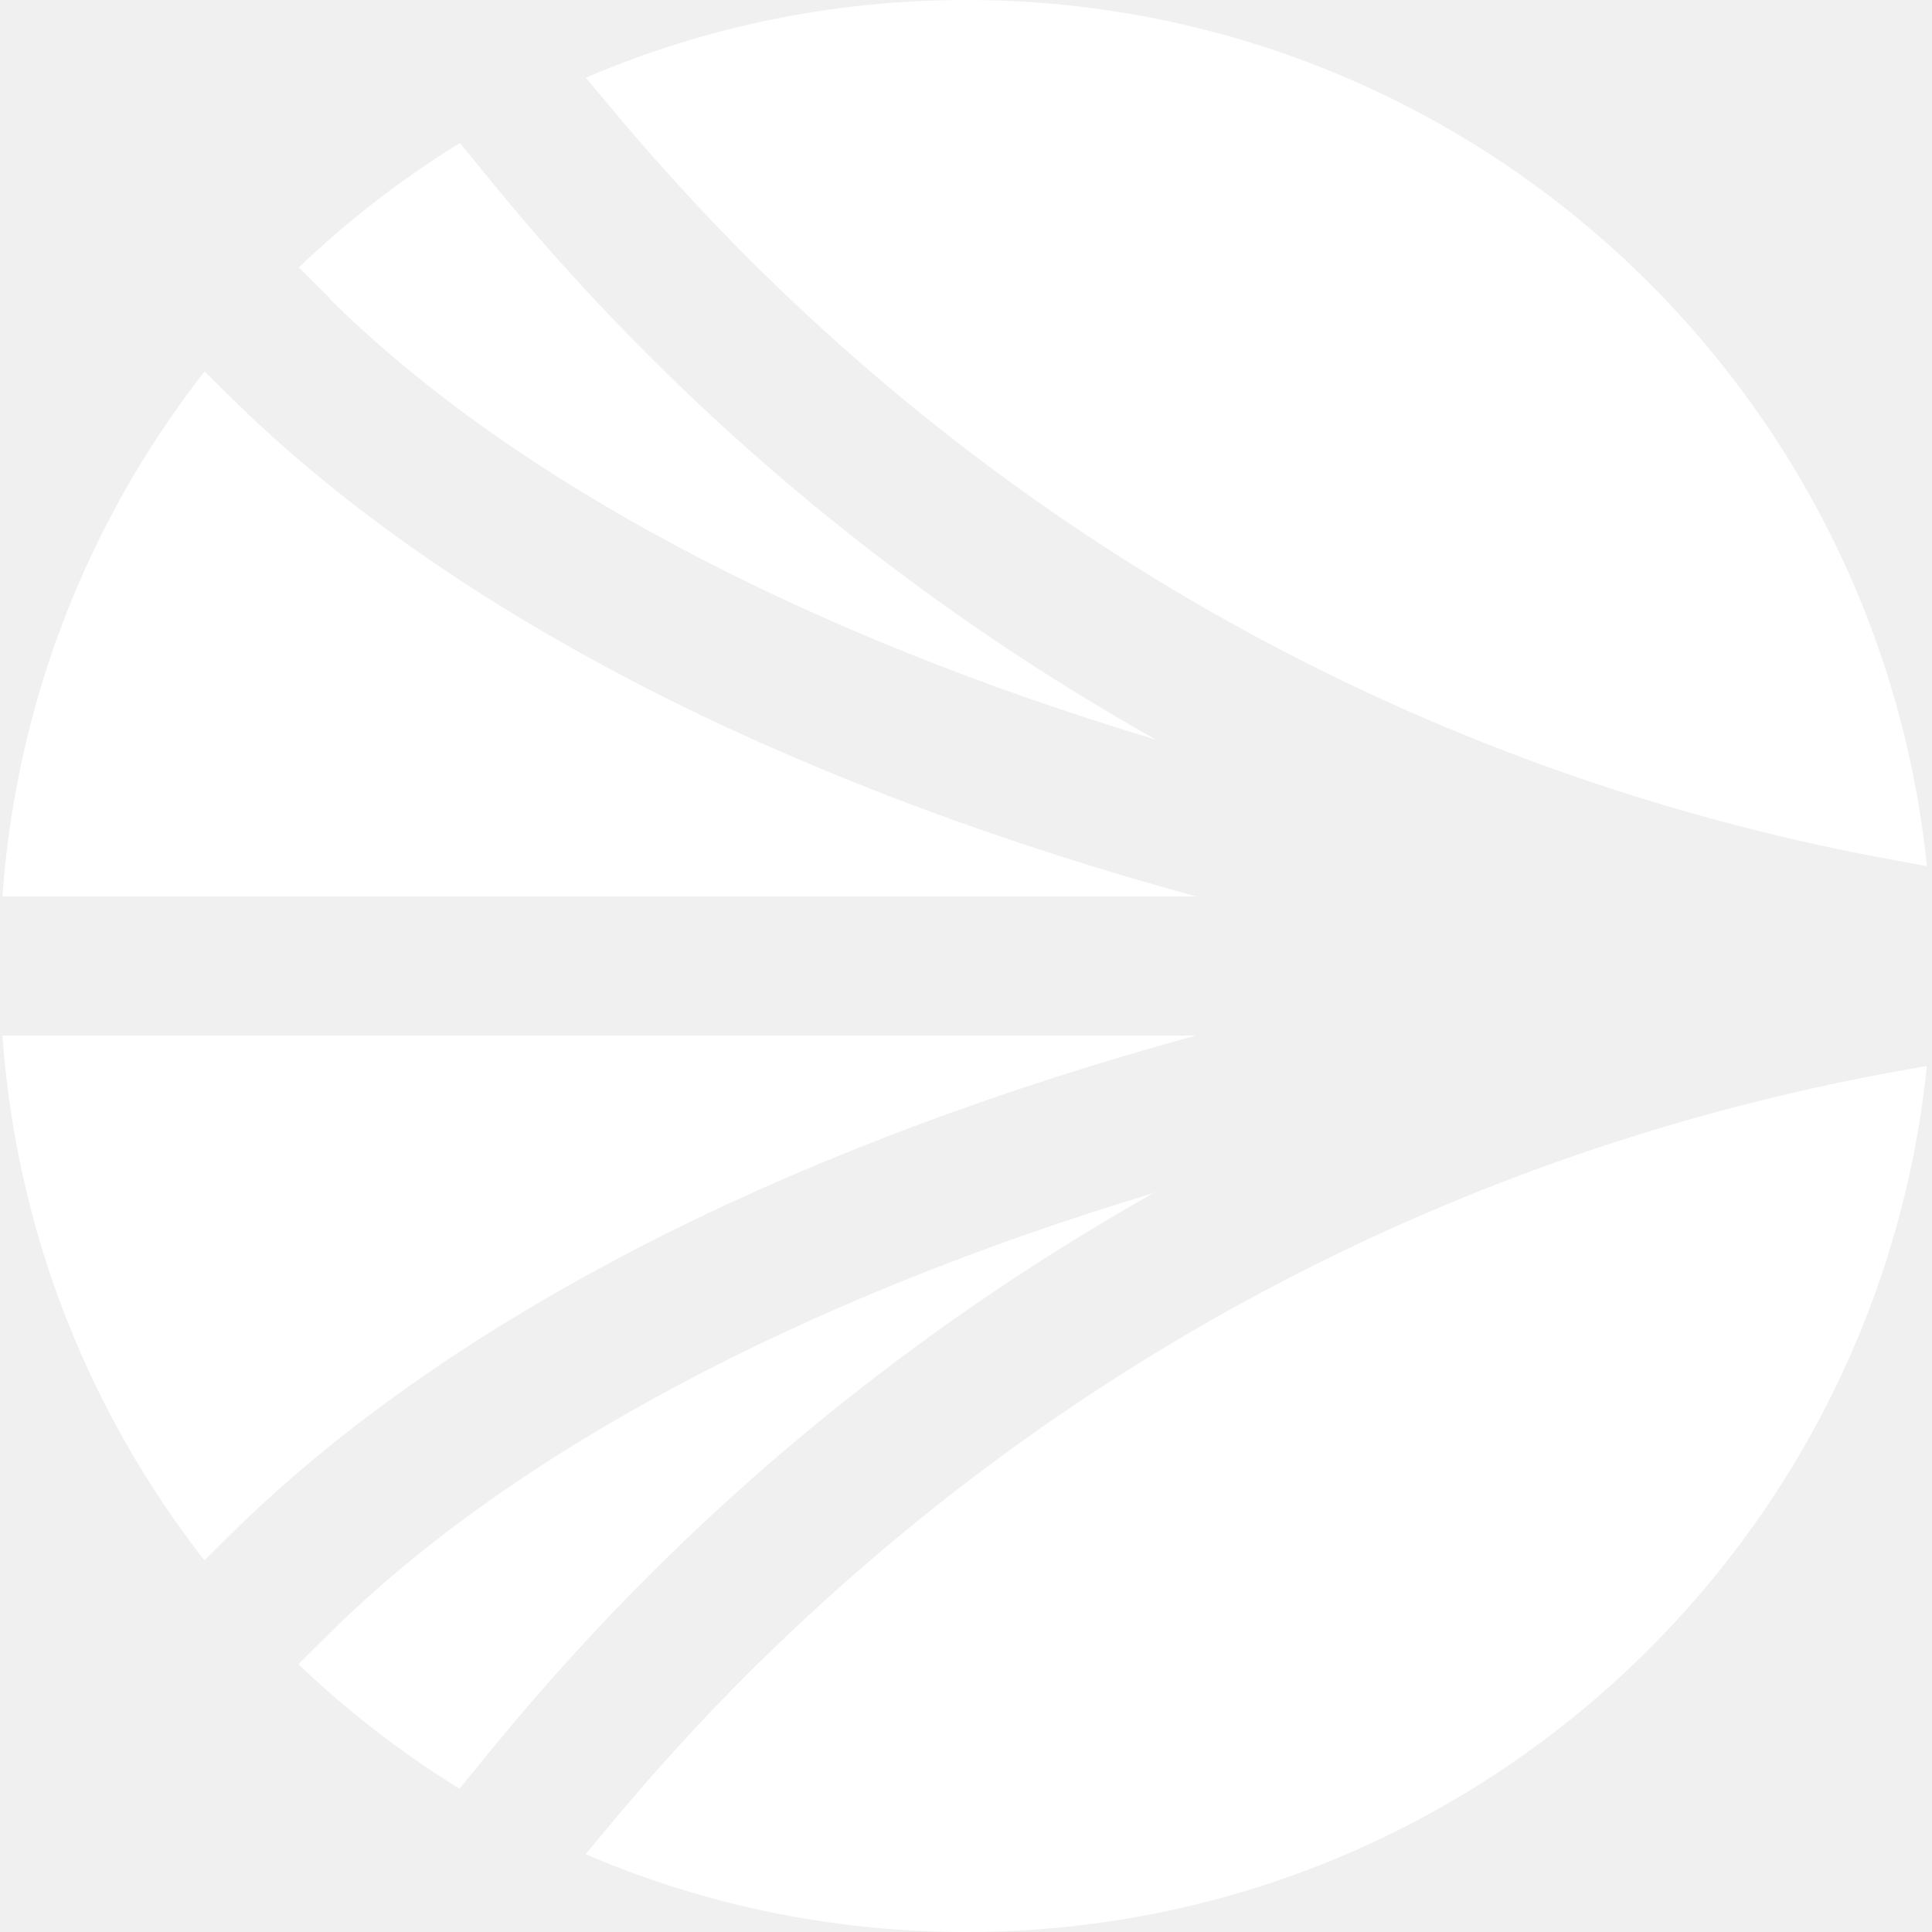
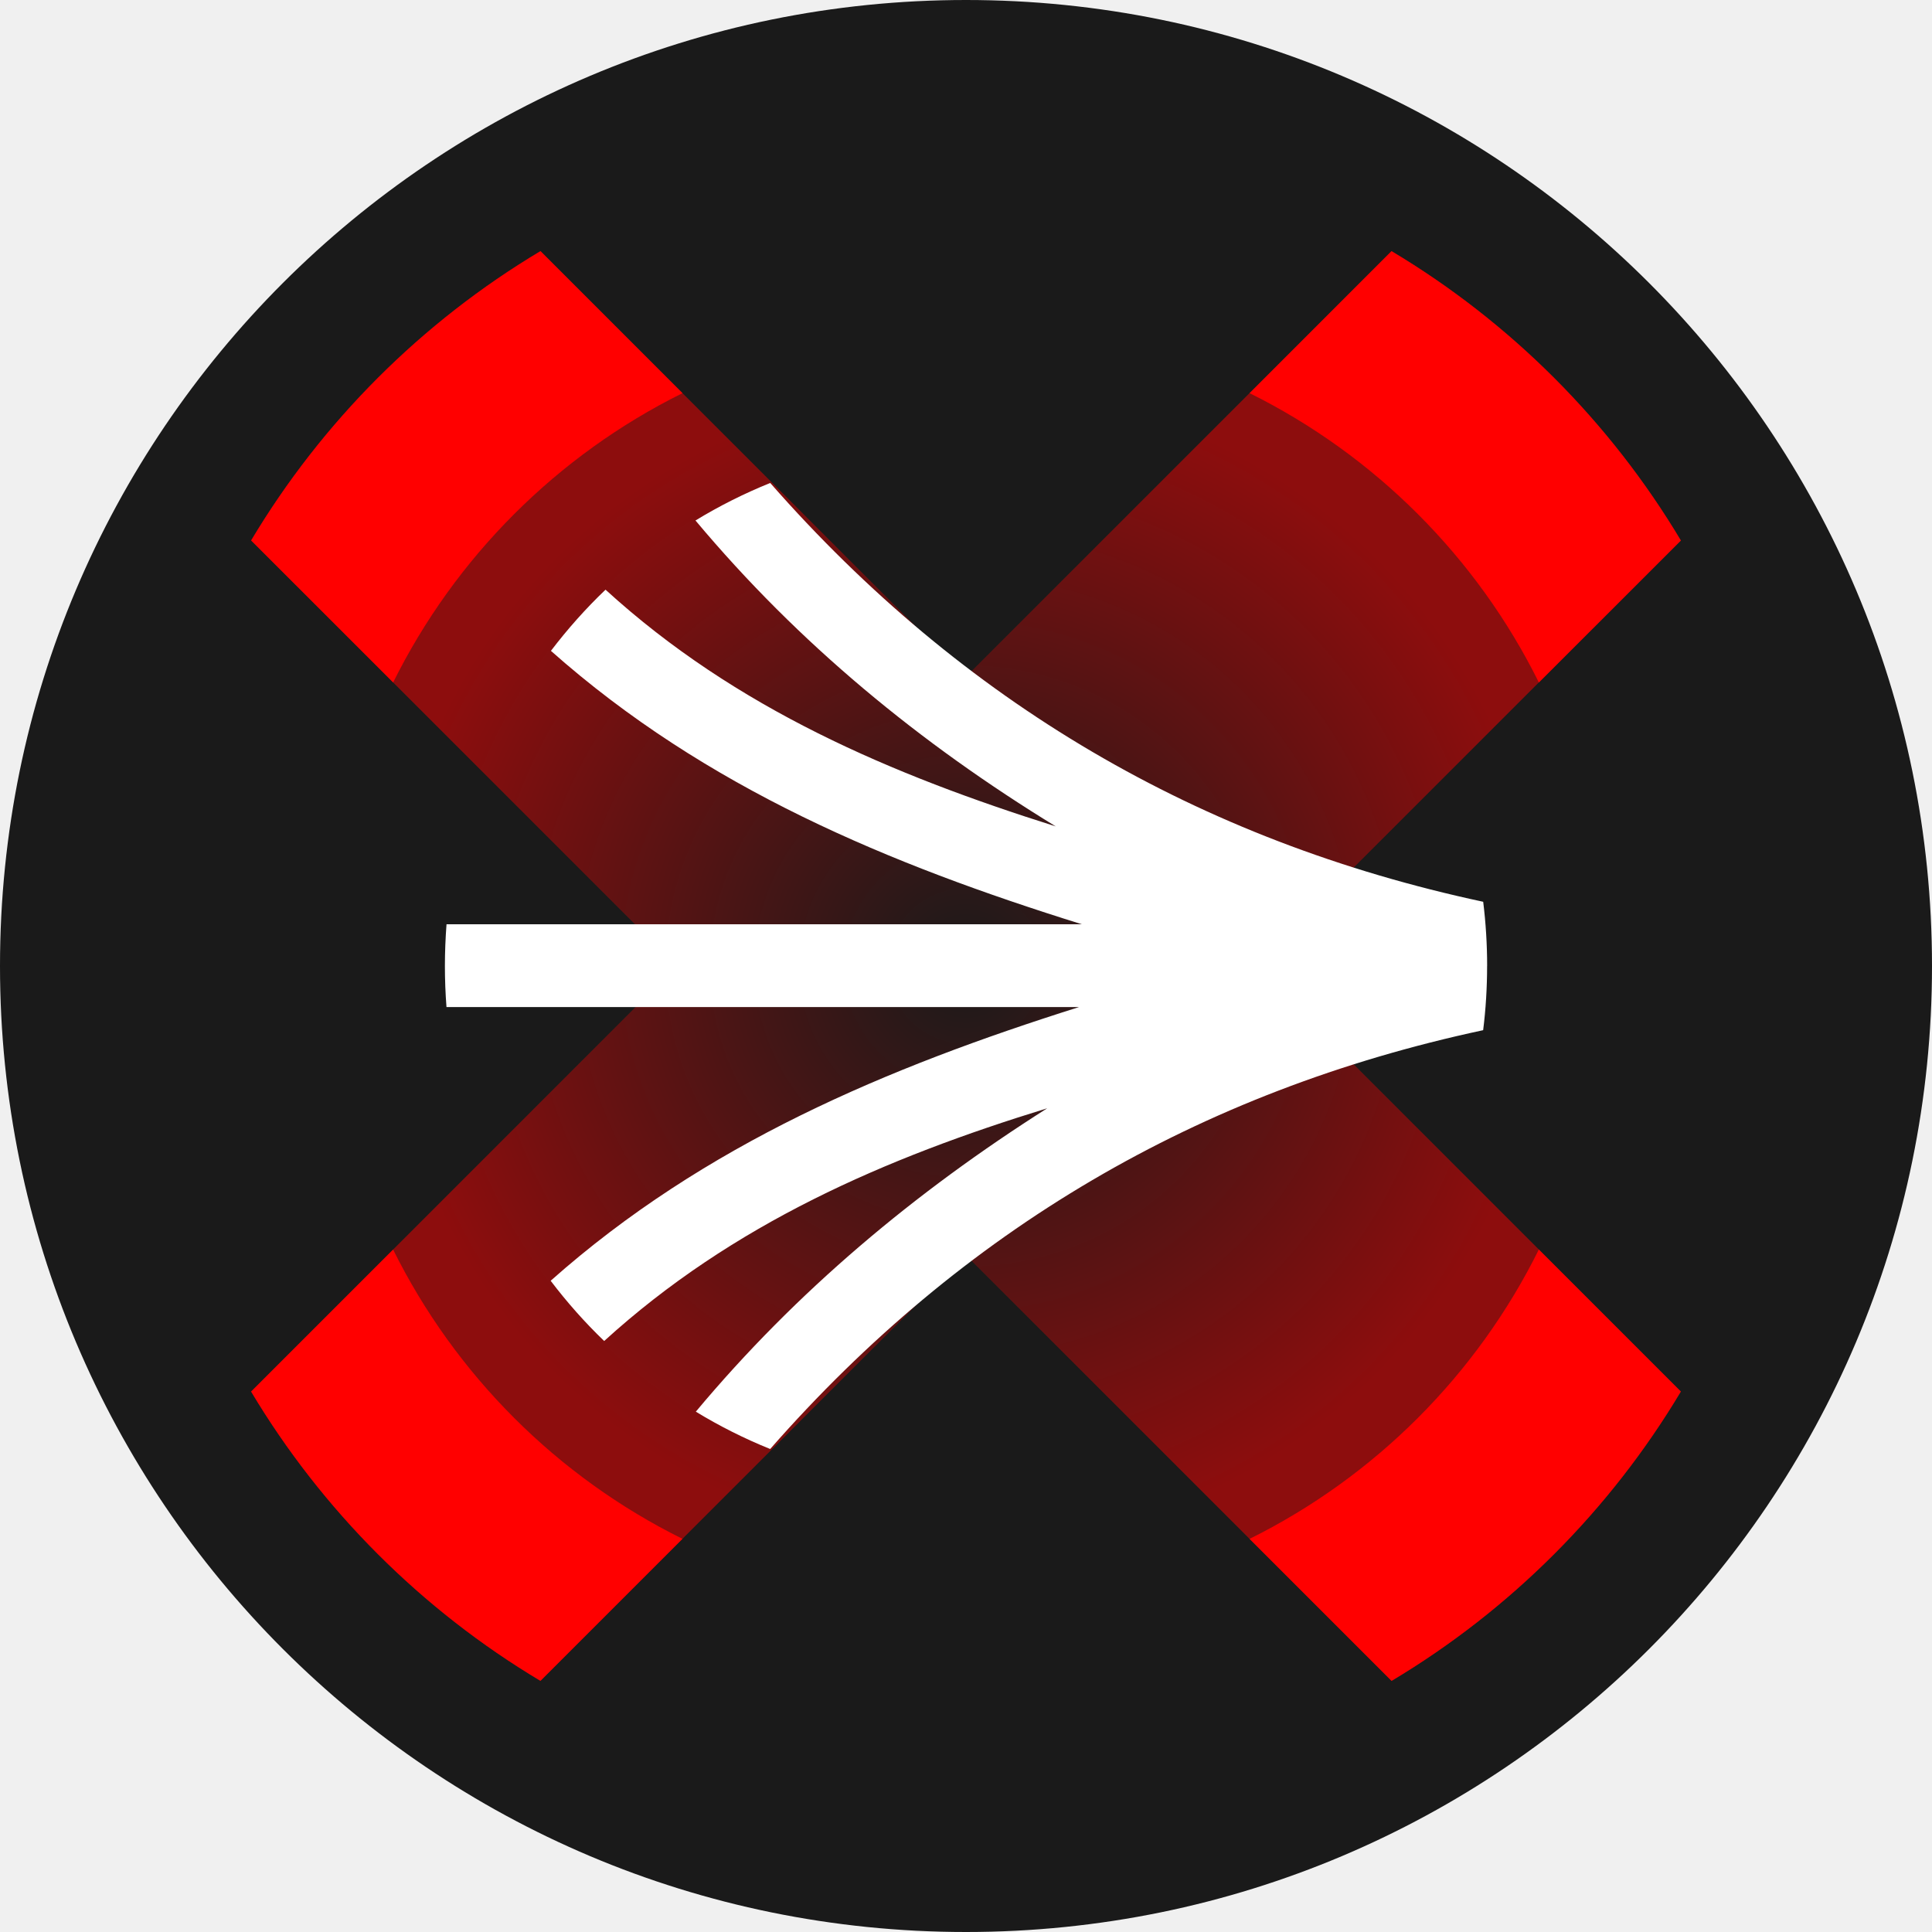
- <svg xmlns="http://www.w3.org/2000/svg" viewBox="0 0 500 500">
+ <svg xmlns="http://www.w3.org/2000/svg" id="Layer_1" data-name="Layer 1" viewBox="0 0 500 500">
  <defs>
-     <clipPath id="a">
-       <circle cx="250" cy="250" r="250" fill="none" />
+     <style>
+       .cls-1 {
+         fill: none;
+       }
+ 
+       .cls-2 {
+         fill: url(#radial-gradient);
+         opacity: .5;
+       }
+ 
+       .cls-3 {
+         fill: #fff;
+       }
+ 
+       .cls-4 {
+         fill: red;
+       }
+ 
+       .cls-5 {
+         fill: #1a1a1a;
+       }
+     </style>
+     <clipPath id="clippath">
+       <rect class="cls-1" y="913" width="500" height="500" />
    </clipPath>
+     <radialGradient id="radial-gradient" cx="250" cy="250" fx="250" fy="250" r="185" gradientUnits="userSpaceOnUse">
+       <stop offset="0" stop-color="#1a1a1a" />
+       <stop offset=".81" stop-color="red" />
+     </radialGradient>
  </defs>
-   <g clip-path="url(#a)">
-     <path fill="#fff" d="M85.3 77.3c47.2 46.8 122.6 86.7 213.8 114.1-47.6-26.8-91.8-60.1-130.4-98.6a588.98 588.98 0 0 1-41.1-45.3l-9-11c-15.1 9.2-29.1 20.1-41.8 32.2l8.6 8.5ZM-.5 268c3.7 51.3 22.8 98.3 52.8 136.4l7.8-7.7c29.2-28.8 67.3-55 113.2-77.9 40.3-20 86.4-37.2 136.2-50.8H-.5Zm299.6 40.6C207.9 336 132.5 375.9 85.3 422.7l-8.6 8.5c12.8 12.1 26.8 23 41.8 32.2l9-11c12.9-15.7 26.7-31 41.1-45.3 38.6-38.5 82.8-71.8 130.4-98.6ZM157.2 26.8c11.7 14.1 24.1 27.7 37 40.6 81.6 81.3 184.4 135.1 297.1 155.4l9.2 1.7C487.6 98.2 380.5-.5 250.3-.5s-68.6 7.2-99 20.2l5.9 7.1ZM309.6 232c-49.8-13.6-95.9-30.8-136.2-50.8-45.9-22.9-83.9-49.1-113.2-77.9l-7.8-7.7C22.4 133.7 3.2 180.7-.5 232h310Zm181.6 45.2c-112.7 20.4-215.4 74.1-297.1 155.4-13 12.9-25.4 26.6-37 40.6l-5.9 7.1c30.4 13 63.8 20.2 99 20.2 130.2 0 237.3-98.6 250.2-224.9l-9.2 1.6Z" />
-   </g>
+   <circle class="cls-5" cx="250" cy="250" r="250" />
+   <path class="cls-2" d="M324.87,249.99l110.13,110.13c-18.35,30.73-44.14,56.52-74.87,74.88l-110.13-110.13-110.14,110.13c-30.72-18.35-56.52-44.15-74.87-74.87l110.13-110.14-110.13-110.13c18.36-30.73,44.15-56.52,74.88-74.87l110.13,110.13,110.12-110.13c30.73,18.35,56.53,44.15,74.88,74.88l-110.13,110.12Z" />
+   <path class="cls-3" d="M384.86,250c0,5.62-.34,11.17-1.02,16.61-73.59,15.76-134.75,51.66-184.52,108.39-6.7-2.7-13.13-5.94-19.24-9.66,26.05-31.19,56.75-56.84,90.94-78.52-41.84,12.85-81.36,29.91-114.66,60.23-5.01-4.82-9.63-10.03-13.85-15.59,39.84-35.38,87.14-55.18,136.74-70.83H115.55c-.27-3.51-.41-7.06-.41-10.64s.15-7.23.42-10.79h164.42c-49.71-15.51-97.32-35.19-137.4-70.76,4.3-5.65,9.02-10.95,14.13-15.83,33.8,30.84,74.15,47.9,116.52,61.26-35.02-21.44-66.39-47.11-93.24-79.17,6.14-3.74,12.61-6.99,19.34-9.71,49.77,56.73,110.93,92.63,184.52,108.39.67,5.44,1.02,10.98,1.02,16.61Z" />
+   <path class="cls-4" d="M176.62,398.25l-36.75,36.75c-30.72-18.35-56.52-44.16-74.88-74.86l36.75-36.75c16.08,32.42,42.46,58.8,74.88,74.86Z" />
+   <path class="cls-4" d="M139.89,65l36.74,36.75c-32.42,16.06-58.8,42.45-74.88,74.86l-36.75-36.74c18.37-30.74,44.16-56.52,74.89-74.88Z" />
+   <path class="cls-4" d="M323.39,101.75l36.74-36.75c30.72,18.36,56.53,44.16,74.88,74.89l-36.75,36.74c-16.06-32.42-42.45-58.8-74.86-74.88Z" />
+   <path class="cls-4" d="M398.25,323.38l36.75,36.75c-18.35,30.72-44.14,56.52-74.86,74.88l-36.75-36.75c32.42-16.08,58.8-42.46,74.86-74.88Z" />
</svg>
